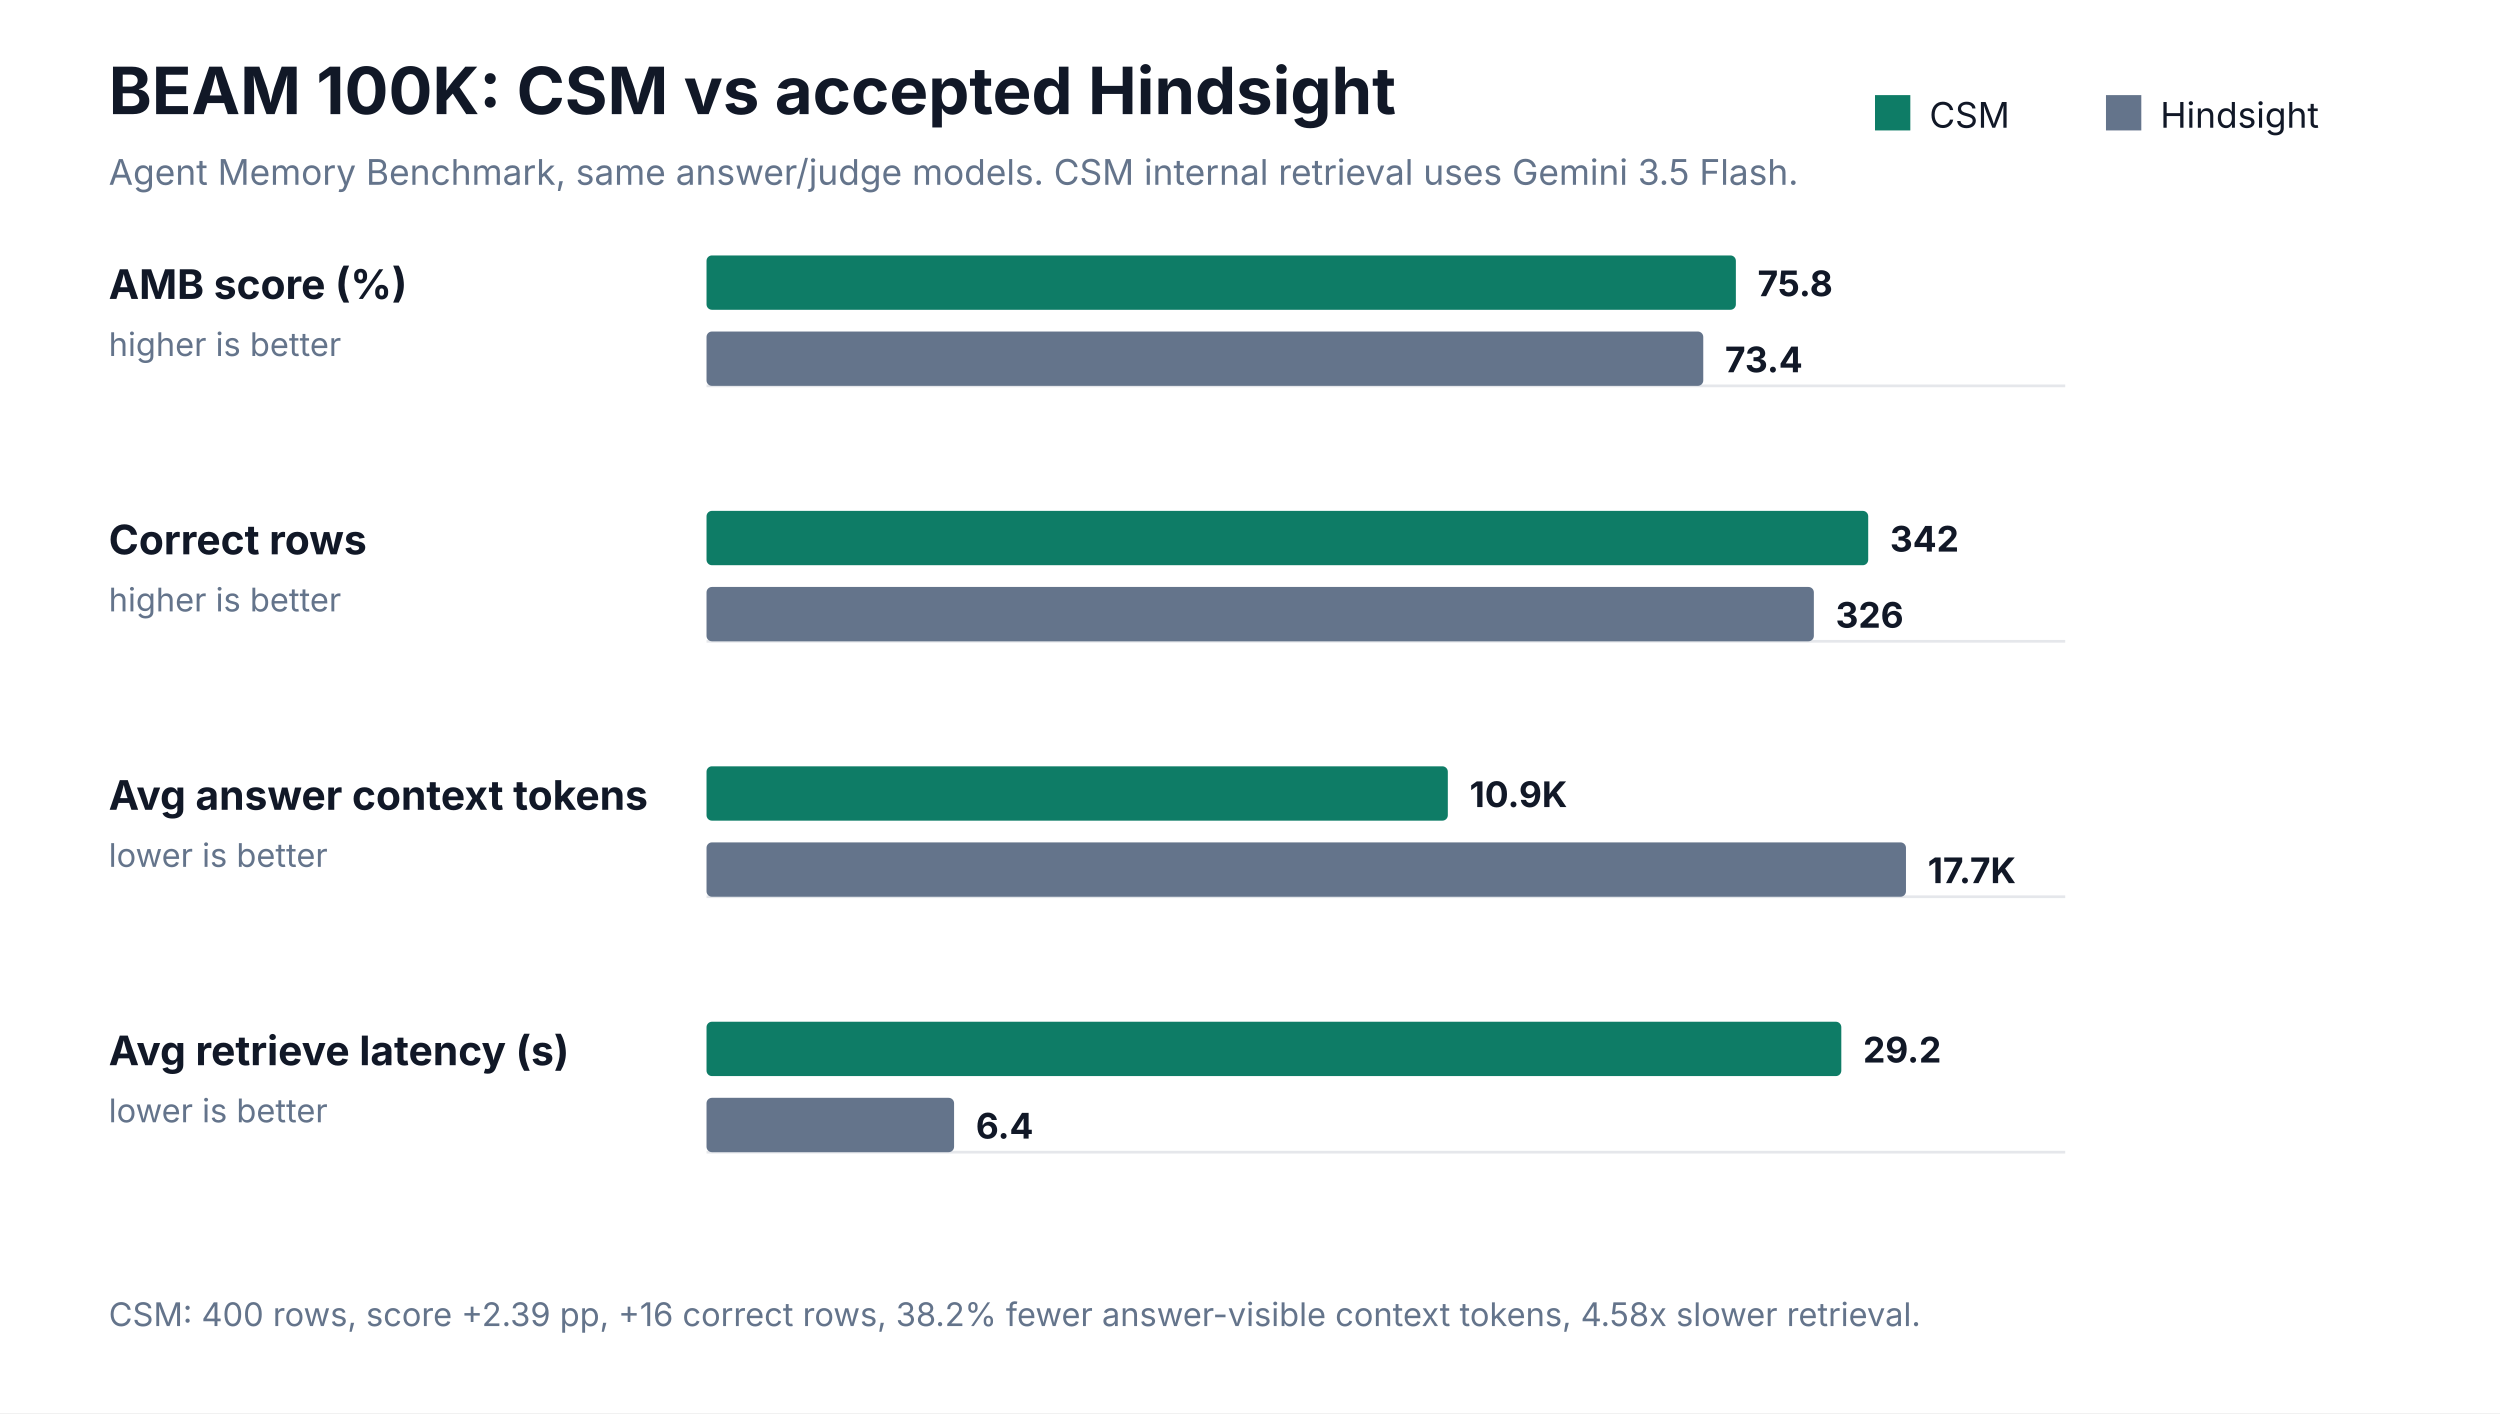
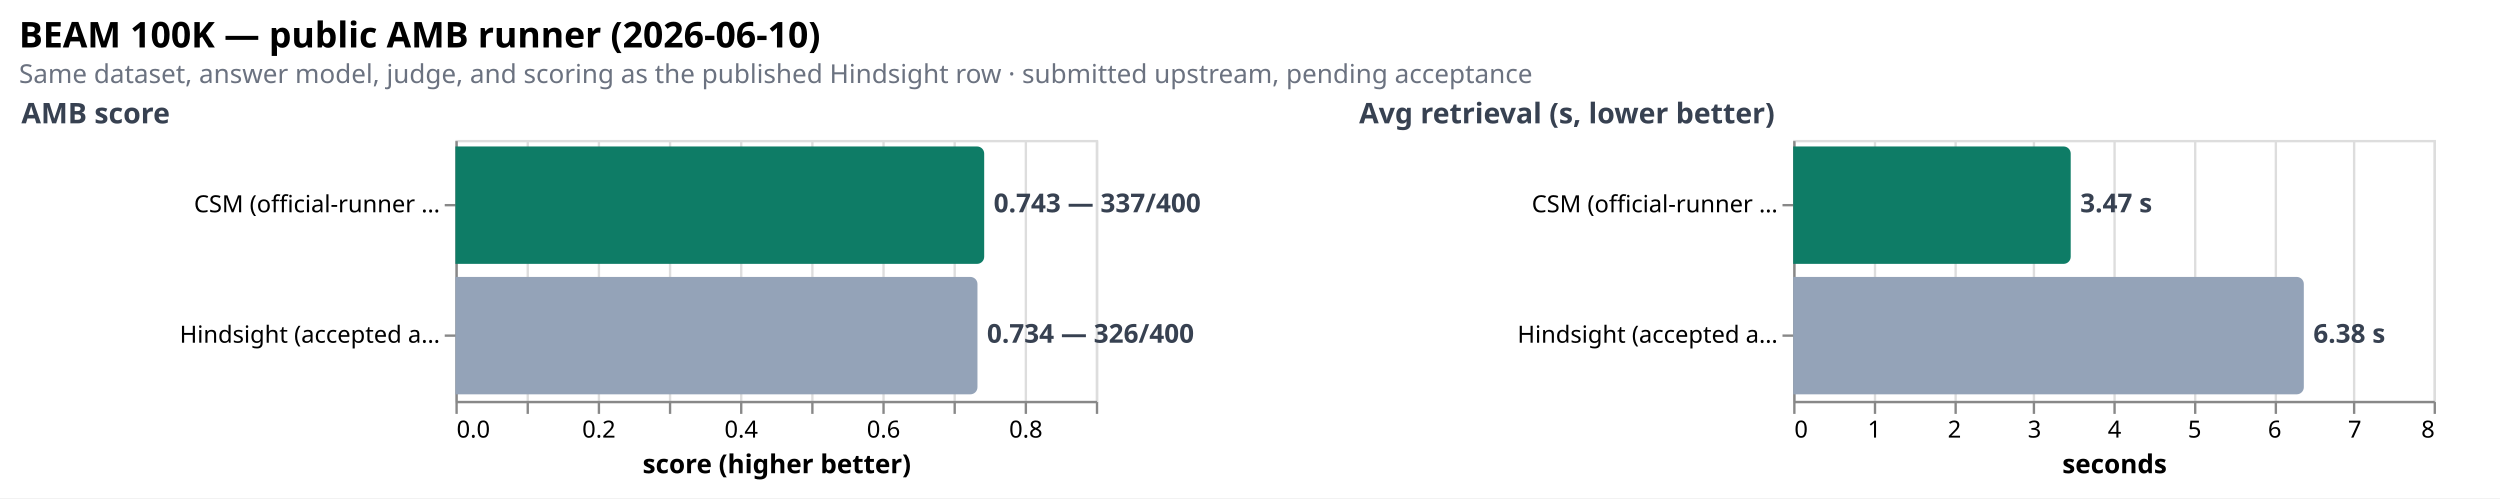
- <svg xmlns="http://www.w3.org/2000/svg" width="920" height="520" viewBox="0 0 920 520" role="img" aria-labelledby="title desc">
-   <rect width="920" height="520" fill="white" />
-   <text x="40" y="42" font-family="Inter, Arial, sans-serif" font-size="24" font-weight="700" fill="#111827">BEAM 100K: CSM vs accepted Hindsight</text>
-   <text x="40" y="68" font-family="Inter, Arial, sans-serif" font-size="13" fill="#64748b">Agent Memory Benchmark, same answer/judge models. CSM internal retrieval uses Gemini 3.5 Flash.</text>
-   <g font-family="Inter, Arial, sans-serif" font-size="13">
-     <rect x="690" y="35" width="13" height="13" fill="#0e7c66" />
-     <text x="710" y="47" fill="#111827">CSM</text>
-     <rect x="775" y="35" width="13" height="13" fill="#64748b" />
-     <text x="795" y="47" fill="#111827">Hindsight</text>
+ <svg xmlns="http://www.w3.org/2000/svg" version="1.1" class="marks" width="1054" height="210" viewBox="0 0 1054 210">
+   <rect width="1054" height="210" fill="white" />
+   <g fill="none" stroke-miterlimit="10" transform="translate(192,59)">
+     <g class="mark-group role-frame root" role="graphics-object" aria-roledescription="group mark container">
+       <g transform="translate(0,0)">
+         <path class="background" aria-hidden="true" d="M0,0h0v110h0Z" />
+         <g>
+           <g class="mark-group role-scope concat_0_group" role="graphics-object" aria-roledescription="group mark container">
+             <g transform="translate(0,0)">
+               <path class="background" aria-hidden="true" d="M0.5,0.5h270v110h-270Z" stroke="#ddd" />
+               <g>
+                 <g class="mark-group role-axis" aria-hidden="true">
+                   <g transform="translate(0.5,110.5)">
+                     <path class="background" aria-hidden="true" d="M0,0h0v0h0Z" pointer-events="none" />
+                     <g>
+                       <g class="mark-rule role-axis-grid" pointer-events="none">
+                         <line transform="translate(0,0)" x2="0" y2="-110" stroke="#ddd" stroke-width="1" opacity="1" />
+                         <line transform="translate(30,0)" x2="0" y2="-110" stroke="#ddd" stroke-width="1" opacity="1" />
+                         <line transform="translate(60,0)" x2="0" y2="-110" stroke="#ddd" stroke-width="1" opacity="1" />
+                         <line transform="translate(90,0)" x2="0" y2="-110" stroke="#ddd" stroke-width="1" opacity="1" />
+                         <line transform="translate(120,0)" x2="0" y2="-110" stroke="#ddd" stroke-width="1" opacity="1" />
+                         <line transform="translate(150,0)" x2="0" y2="-110" stroke="#ddd" stroke-width="1" opacity="1" />
+                         <line transform="translate(180,0)" x2="0" y2="-110" stroke="#ddd" stroke-width="1" opacity="1" />
+                         <line transform="translate(210,0)" x2="0" y2="-110" stroke="#ddd" stroke-width="1" opacity="1" />
+                         <line transform="translate(240,0)" x2="0" y2="-110" stroke="#ddd" stroke-width="1" opacity="1" />
+                         <line transform="translate(270,0)" x2="0" y2="-110" stroke="#ddd" stroke-width="1" opacity="1" />
+                       </g>
+                     </g>
+                     <path class="foreground" aria-hidden="true" d="" pointer-events="none" display="none" />
+                   </g>
+                 </g>
+                 <g class="mark-group role-axis" role="graphics-symbol" aria-roledescription="axis" aria-label="X-axis titled 'score (higher better)' for a linear scale with values from 0.0 to 0.9">
+                   <g transform="translate(0.5,110.5)">
+                     <path class="background" aria-hidden="true" d="M0,0h0v0h0Z" pointer-events="none" />
+                     <g>
+                       <g class="mark-rule role-axis-tick" pointer-events="none">
+                         <line transform="translate(0,0)" x2="0" y2="5" stroke="#888" stroke-width="1" opacity="1" />
+                         <line transform="translate(30,0)" x2="0" y2="5" stroke="#888" stroke-width="1" opacity="1" />
+                         <line transform="translate(60,0)" x2="0" y2="5" stroke="#888" stroke-width="1" opacity="1" />
+                         <line transform="translate(90,0)" x2="0" y2="5" stroke="#888" stroke-width="1" opacity="1" />
+                         <line transform="translate(120,0)" x2="0" y2="5" stroke="#888" stroke-width="1" opacity="1" />
+                         <line transform="translate(150,0)" x2="0" y2="5" stroke="#888" stroke-width="1" opacity="1" />
+                         <line transform="translate(180,0)" x2="0" y2="5" stroke="#888" stroke-width="1" opacity="1" />
+                         <line transform="translate(210,0)" x2="0" y2="5" stroke="#888" stroke-width="1" opacity="1" />
+                         <line transform="translate(240,0)" x2="0" y2="5" stroke="#888" stroke-width="1" opacity="1" />
+                         <line transform="translate(270,0)" x2="0" y2="5" stroke="#888" stroke-width="1" opacity="1" />
+                       </g>
+                       <g class="mark-text role-axis-label" pointer-events="none">
+                         <text text-anchor="start" transform="translate(0,15)" font-family="sans-serif" font-size="10px" fill="#000" opacity="1">0.0</text>
+                         <text text-anchor="middle" transform="translate(30,15)" font-family="sans-serif" font-size="10px" fill="#000" opacity="0">0.1</text>
+                         <text text-anchor="middle" transform="translate(60,15)" font-family="sans-serif" font-size="10px" fill="#000" opacity="1">0.2</text>
+                         <text text-anchor="middle" transform="translate(90,15)" font-family="sans-serif" font-size="10px" fill="#000" opacity="0">0.3</text>
+                         <text text-anchor="middle" transform="translate(120,15)" font-family="sans-serif" font-size="10px" fill="#000" opacity="1">0.4</text>
+                         <text text-anchor="middle" transform="translate(150,15)" font-family="sans-serif" font-size="10px" fill="#000" opacity="0">0.5</text>
+                         <text text-anchor="middle" transform="translate(180,15)" font-family="sans-serif" font-size="10px" fill="#000" opacity="1">0.6</text>
+                         <text text-anchor="middle" transform="translate(210,15)" font-family="sans-serif" font-size="10px" fill="#000" opacity="0">0.7</text>
+                         <text text-anchor="middle" transform="translate(240,15)" font-family="sans-serif" font-size="10px" fill="#000" opacity="1">0.8</text>
+                         <text text-anchor="end" transform="translate(270,15)" font-family="sans-serif" font-size="10px" fill="#000" opacity="0">0.9</text>
+                       </g>
+                       <g class="mark-rule role-axis-domain" pointer-events="none">
+                         <line transform="translate(0,0)" x2="270" y2="0" stroke="#888" stroke-width="1" opacity="1" />
+                       </g>
+                       <g class="mark-text role-axis-title" pointer-events="none">
+                         <text text-anchor="middle" transform="translate(135,30)" font-family="sans-serif" font-size="11px" font-weight="bold" fill="#000" opacity="1">score (higher better)</text>
+                       </g>
+                     </g>
+                     <path class="foreground" aria-hidden="true" d="" pointer-events="none" display="none" />
+                   </g>
+                 </g>
+                 <g class="mark-group role-axis" role="graphics-symbol" aria-roledescription="axis" aria-label="Y-axis for a discrete scale with 2 values: CSM (official-runner rerun), Hindsight (accepted artifact)">
+                   <g transform="translate(0.5,0.5)">
+                     <path class="background" aria-hidden="true" d="M0,0h0v0h0Z" pointer-events="none" />
+                     <g>
+                       <g class="mark-rule role-axis-tick" pointer-events="none">
+                         <line transform="translate(0,27)" x2="-5" y2="0" stroke="#888" stroke-width="1" opacity="1" />
+                         <line transform="translate(0,82)" x2="-5" y2="0" stroke="#888" stroke-width="1" opacity="1" />
+                       </g>
+                       <g class="mark-text role-axis-label" pointer-events="none">
+                         <text text-anchor="end" transform="translate(-7,30)" font-family="sans-serif" font-size="10px" fill="#000" opacity="1">CSM (official-runner …</text>
+                         <text text-anchor="end" transform="translate(-7,85)" font-family="sans-serif" font-size="10px" fill="#000" opacity="1">Hindsight (accepted a…</text>
+                       </g>
+                       <g class="mark-rule role-axis-domain" pointer-events="none">
+                         <line transform="translate(0,0)" x2="0" y2="110" stroke="#888" stroke-width="1" opacity="1" />
+                       </g>
+                     </g>
+                     <path class="foreground" aria-hidden="true" d="" pointer-events="none" display="none" />
+                   </g>
+                 </g>
+                 <g class="mark-group role-scope" role="graphics-object" aria-roledescription="group mark container">
+                   <g transform="translate(0,2.75)">
+                     <path class="background" aria-hidden="true" d="M0,0L219.933,0C221.589,0,222.933,1.344,222.933,3L222.933,46.5C222.933,48.156,221.589,49.5,219.933,49.5L0,49.5C0,49.5,0,49.5,0,49.5L0,0C0,0,0,0,0,0Z" />
+                     <g clip-path="url(#clip6)">
+                       <g class="mark-group role-scope" role="graphics-object" aria-roledescription="group mark container">
+                         <g transform="translate(0,0)">
+                           <path class="background" aria-hidden="true" d="M0,0h0v49.5h0Z" />
+                           <g>
+                             <g class="mark-rect role-mark concat_0_layer_0_marks" role="graphics-object" aria-roledescription="rect mark container">
+                               <path aria-label="score (higher better): 0.74311; system: CSM (official-runner rerun)" role="graphics-symbol" aria-roledescription="bar" d="M0,0h222.933v49.5h-222.933Z" fill="#0E7C66" />
+                             </g>
+                           </g>
+                           <path class="foreground" aria-hidden="true" d="" display="none" />
+                         </g>
+                       </g>
+                     </g>
+                     <path class="foreground" aria-hidden="true" d="" display="none" />
+                   </g>
+                   <g transform="translate(0,57.75)">
+                     <path class="background" aria-hidden="true" d="M0,0L217.097,0C218.753,0,220.097,1.344,220.097,3L220.097,46.5C220.097,48.156,218.753,49.5,217.097,49.5L0,49.5C0,49.5,0,49.5,0,49.5L0,0C0,0,0,0,0,0Z" />
+                     <g clip-path="url(#clip7)">
+                       <g class="mark-group role-scope" role="graphics-object" aria-roledescription="group mark container">
+                         <g transform="translate(0,0)">
+                           <path class="background" aria-hidden="true" d="M0,0h0v49.5h0Z" />
+                           <g>
+                             <g class="mark-rect role-mark concat_0_layer_0_marks" role="graphics-object" aria-roledescription="rect mark container">
+                               <path aria-label="score (higher better): 0.733658; system: Hindsight (accepted artifact)" role="graphics-symbol" aria-roledescription="bar" d="M0,0h220.097v49.5h-220.097Z" fill="#94a3b8" />
+                             </g>
+                           </g>
+                           <path class="foreground" aria-hidden="true" d="" display="none" />
+                         </g>
+                       </g>
+                     </g>
+                     <path class="foreground" aria-hidden="true" d="" display="none" />
+                   </g>
+                 </g>
+                 <g class="mark-text role-mark concat_0_layer_1_marks" role="graphics-object" aria-roledescription="text mark container">
+                   <text aria-label="value: 0.74311; system: CSM (official-runner rerun); label: 0.743 — 337/400" role="graphics-symbol" aria-roledescription="text mark" text-anchor="start" transform="translate(226.933,30.5)" font-family="sans-serif" font-size="11px" font-weight="bold" fill="#374151">0.743 — 337/400</text>
+                   <text aria-label="value: 0.733658; system: Hindsight (accepted artifact); label: 0.734 — 326/400" role="graphics-symbol" aria-roledescription="text mark" text-anchor="start" transform="translate(224.0974,85.5)" font-family="sans-serif" font-size="11px" font-weight="bold" fill="#374151">0.734 — 326/400</text>
+                 </g>
+                 <g class="mark-group role-title">
+                   <g transform="translate(-183,-16)">
+                     <path class="background" aria-hidden="true" d="M0,0h0v0h0Z" pointer-events="none" />
+                     <g>
+                       <g class="mark-text role-title-text" role="graphics-symbol" aria-roledescription="title" aria-label="Title text 'AMB score'" pointer-events="none">
+                         <text text-anchor="start" transform="translate(0,9)" font-family="sans-serif" font-size="12px" font-weight="bold" fill="#374151" opacity="1">AMB score</text>
+                       </g>
+                     </g>
+                     <path class="foreground" aria-hidden="true" d="" pointer-events="none" display="none" />
+                   </g>
+                 </g>
+               </g>
+               <path class="foreground" aria-hidden="true" d="" display="none" />
+             </g>
+           </g>
+           <g class="mark-group role-scope concat_1_group" role="graphics-object" aria-roledescription="group mark container">
+             <g transform="translate(564,0)">
+               <path class="background" aria-hidden="true" d="M0.5,0.5h270v110h-270Z" stroke="#ddd" />
+               <g>
+                 <g class="mark-group role-axis" aria-hidden="true">
+                   <g transform="translate(0.5,110.5)">
+                     <path class="background" aria-hidden="true" d="M0,0h0v0h0Z" pointer-events="none" />
+                     <g>
+                       <g class="mark-rule role-axis-grid" pointer-events="none">
+                         <line transform="translate(0,0)" x2="0" y2="-110" stroke="#ddd" stroke-width="1" opacity="1" />
+                         <line transform="translate(34,0)" x2="0" y2="-110" stroke="#ddd" stroke-width="1" opacity="1" />
+                         <line transform="translate(68,0)" x2="0" y2="-110" stroke="#ddd" stroke-width="1" opacity="1" />
+                         <line transform="translate(101,0)" x2="0" y2="-110" stroke="#ddd" stroke-width="1" opacity="1" />
+                         <line transform="translate(135,0)" x2="0" y2="-110" stroke="#ddd" stroke-width="1" opacity="1" />
+                         <line transform="translate(169,0)" x2="0" y2="-110" stroke="#ddd" stroke-width="1" opacity="1" />
+                         <line transform="translate(203,0)" x2="0" y2="-110" stroke="#ddd" stroke-width="1" opacity="1" />
+                         <line transform="translate(236,0)" x2="0" y2="-110" stroke="#ddd" stroke-width="1" opacity="1" />
+                         <line transform="translate(270,0)" x2="0" y2="-110" stroke="#ddd" stroke-width="1" opacity="1" />
+                       </g>
+                     </g>
+                     <path class="foreground" aria-hidden="true" d="" pointer-events="none" display="none" />
+                   </g>
+                 </g>
+                 <g class="mark-group role-axis" role="graphics-symbol" aria-roledescription="axis" aria-label="X-axis titled 'seconds' for a linear scale with values from 0 to 8">
+                   <g transform="translate(0.5,110.5)">
+                     <path class="background" aria-hidden="true" d="M0,0h0v0h0Z" pointer-events="none" />
+                     <g>
+                       <g class="mark-rule role-axis-tick" pointer-events="none">
+                         <line transform="translate(0,0)" x2="0" y2="5" stroke="#888" stroke-width="1" opacity="1" />
+                         <line transform="translate(34,0)" x2="0" y2="5" stroke="#888" stroke-width="1" opacity="1" />
+                         <line transform="translate(68,0)" x2="0" y2="5" stroke="#888" stroke-width="1" opacity="1" />
+                         <line transform="translate(101,0)" x2="0" y2="5" stroke="#888" stroke-width="1" opacity="1" />
+                         <line transform="translate(135,0)" x2="0" y2="5" stroke="#888" stroke-width="1" opacity="1" />
+                         <line transform="translate(169,0)" x2="0" y2="5" stroke="#888" stroke-width="1" opacity="1" />
+                         <line transform="translate(203,0)" x2="0" y2="5" stroke="#888" stroke-width="1" opacity="1" />
+                         <line transform="translate(236,0)" x2="0" y2="5" stroke="#888" stroke-width="1" opacity="1" />
+                         <line transform="translate(270,0)" x2="0" y2="5" stroke="#888" stroke-width="1" opacity="1" />
+                       </g>
+                       <g class="mark-text role-axis-label" pointer-events="none">
+                         <text text-anchor="start" transform="translate(0,15)" font-family="sans-serif" font-size="10px" fill="#000" opacity="1">0</text>
+                         <text text-anchor="middle" transform="translate(33.75,15)" font-family="sans-serif" font-size="10px" fill="#000" opacity="1">1</text>
+                         <text text-anchor="middle" transform="translate(67.5,15)" font-family="sans-serif" font-size="10px" fill="#000" opacity="1">2</text>
+                         <text text-anchor="middle" transform="translate(101.25,15)" font-family="sans-serif" font-size="10px" fill="#000" opacity="1">3</text>
+                         <text text-anchor="middle" transform="translate(135,15)" font-family="sans-serif" font-size="10px" fill="#000" opacity="1">4</text>
+                         <text text-anchor="middle" transform="translate(168.75,15)" font-family="sans-serif" font-size="10px" fill="#000" opacity="1">5</text>
+                         <text text-anchor="middle" transform="translate(202.5,15)" font-family="sans-serif" font-size="10px" fill="#000" opacity="1">6</text>
+                         <text text-anchor="middle" transform="translate(236.25,15)" font-family="sans-serif" font-size="10px" fill="#000" opacity="1">7</text>
+                         <text text-anchor="end" transform="translate(270,15)" font-family="sans-serif" font-size="10px" fill="#000" opacity="1">8</text>
+                       </g>
+                       <g class="mark-rule role-axis-domain" pointer-events="none">
+                         <line transform="translate(0,0)" x2="270" y2="0" stroke="#888" stroke-width="1" opacity="1" />
+                       </g>
+                       <g class="mark-text role-axis-title" pointer-events="none">
+                         <text text-anchor="middle" transform="translate(135,30)" font-family="sans-serif" font-size="11px" font-weight="bold" fill="#000" opacity="1">seconds</text>
+                       </g>
+                     </g>
+                     <path class="foreground" aria-hidden="true" d="" pointer-events="none" display="none" />
+                   </g>
+                 </g>
+                 <g class="mark-group role-axis" role="graphics-symbol" aria-roledescription="axis" aria-label="Y-axis for a discrete scale with 2 values: CSM (official-runner rerun), Hindsight (accepted artifact)">
+                   <g transform="translate(0.5,0.5)">
+                     <path class="background" aria-hidden="true" d="M0,0h0v0h0Z" pointer-events="none" />
+                     <g>
+                       <g class="mark-rule role-axis-tick" pointer-events="none">
+                         <line transform="translate(0,27)" x2="-5" y2="0" stroke="#888" stroke-width="1" opacity="1" />
+                         <line transform="translate(0,82)" x2="-5" y2="0" stroke="#888" stroke-width="1" opacity="1" />
+                       </g>
+                       <g class="mark-text role-axis-label" pointer-events="none">
+                         <text text-anchor="end" transform="translate(-7,30)" font-family="sans-serif" font-size="10px" fill="#000" opacity="1">CSM (official-runner …</text>
+                         <text text-anchor="end" transform="translate(-7,85)" font-family="sans-serif" font-size="10px" fill="#000" opacity="1">Hindsight (accepted a…</text>
+                       </g>
+                       <g class="mark-rule role-axis-domain" pointer-events="none">
+                         <line transform="translate(0,0)" x2="0" y2="110" stroke="#888" stroke-width="1" opacity="1" />
+                       </g>
+                     </g>
+                     <path class="foreground" aria-hidden="true" d="" pointer-events="none" display="none" />
+                   </g>
+                 </g>
+                 <g class="mark-group role-scope" role="graphics-object" aria-roledescription="group mark container">
+                   <g transform="translate(0,2.75)">
+                     <path class="background" aria-hidden="true" d="M0,0L114.011,0C115.667,0,117.011,1.344,117.011,3L117.011,46.5C117.011,48.156,115.667,49.5,114.011,49.5L0,49.5C0,49.5,0,49.5,0,49.5L0,0C0,0,0,0,0,0Z" />
+                     <g clip-path="url(#clip8)">
+                       <g class="mark-group role-scope" role="graphics-object" aria-roledescription="group mark container">
+                         <g transform="translate(0,0)">
+                           <path class="background" aria-hidden="true" d="M0,0h0v49.5h0Z" />
+                           <g>
+                             <g class="mark-rect role-mark concat_1_layer_0_marks" role="graphics-object" aria-roledescription="rect mark container">
+                               <path aria-label="seconds: 3.467; system: CSM (official-runner rerun)" role="graphics-symbol" aria-roledescription="bar" d="M0,0h117.011v49.5h-117.011Z" fill="#0E7C66" />
+                             </g>
+                           </g>
+                           <path class="foreground" aria-hidden="true" d="" display="none" />
+                         </g>
+                       </g>
+                     </g>
+                     <path class="foreground" aria-hidden="true" d="" display="none" />
+                   </g>
+                   <g transform="translate(0,57.75)">
+                     <path class="background" aria-hidden="true" d="M0,0L212.291,0C213.947,0,215.291,1.344,215.291,3L215.291,46.5C215.291,48.156,213.947,49.5,212.291,49.5L0,49.5C0,49.5,0,49.5,0,49.5L0,0C0,0,0,0,0,0Z" />
+                     <g clip-path="url(#clip9)">
+                       <g class="mark-group role-scope" role="graphics-object" aria-roledescription="group mark container">
+                         <g transform="translate(0,0)">
+                           <path class="background" aria-hidden="true" d="M0,0h0v49.5h0Z" />
+                           <g>
+                             <g class="mark-rect role-mark concat_1_layer_0_marks" role="graphics-object" aria-roledescription="rect mark container">
+                               <path aria-label="seconds: 6.379; system: Hindsight (accepted artifact)" role="graphics-symbol" aria-roledescription="bar" d="M0,0h215.291v49.5h-215.291Z" fill="#94a3b8" />
+                             </g>
+                           </g>
+                           <path class="foreground" aria-hidden="true" d="" display="none" />
+                         </g>
+                       </g>
+                     </g>
+                     <path class="foreground" aria-hidden="true" d="" display="none" />
+                   </g>
+                 </g>
+                 <g class="mark-text role-mark concat_1_layer_1_marks" role="graphics-object" aria-roledescription="text mark container">
+                   <text aria-label="value: 3.467; system: CSM (official-runner rerun); label: 3.47 s" role="graphics-symbol" aria-roledescription="text mark" text-anchor="start" transform="translate(121.0113,30.5)" font-family="sans-serif" font-size="11px" font-weight="bold" fill="#374151">3.47 s</text>
+                   <text aria-label="value: 6.379; system: Hindsight (accepted artifact); label: 6.38 s" role="graphics-symbol" aria-roledescription="text mark" text-anchor="start" transform="translate(219.2912,85.5)" font-family="sans-serif" font-size="11px" font-weight="bold" fill="#374151">6.38 s</text>
+                 </g>
+                 <g class="mark-group role-title">
+                   <g transform="translate(-183,-16)">
+                     <path class="background" aria-hidden="true" d="M0,0h0v0h0Z" pointer-events="none" />
+                     <g>
+                       <g class="mark-text role-title-text" role="graphics-symbol" aria-roledescription="title" aria-label="Title text 'Avg retrieval (s, lower better)'" pointer-events="none">
+                         <text text-anchor="start" transform="translate(0,9)" font-family="sans-serif" font-size="12px" font-weight="bold" fill="#374151" opacity="1">Avg retrieval (s, lower better)</text>
+                       </g>
+                     </g>
+                     <path class="foreground" aria-hidden="true" d="" pointer-events="none" display="none" />
+                   </g>
+                 </g>
+               </g>
+               <path class="foreground" aria-hidden="true" d="" display="none" />
+             </g>
+           </g>
+           <g class="mark-group role-title">
+             <g transform="translate(-184,-51)">
+               <path class="background" aria-hidden="true" d="M0,0h0v0h0Z" pointer-events="none" />
+               <g>
+                 <g class="mark-text role-title-text" role="graphics-symbol" aria-roledescription="title" aria-label="Title text 'BEAM 100K — public AMB runner (2026-06-10)'" pointer-events="none">
+                   <text text-anchor="start" transform="translate(0,12)" font-family="sans-serif" font-size="15px" font-weight="bold" fill="#000" opacity="1">BEAM 100K — public AMB runner (2026-06-10)</text>
+                 </g>
+                 <g class="mark-text role-title-subtitle" role="graphics-symbol" aria-roledescription="subtitle" aria-label="Subtitle text 'Same dataset, answer model, judge, and scoring as the published Hindsight row · submitted upstream, pending acceptance'" pointer-events="none">
+                   <text text-anchor="start" transform="translate(0,27)" font-family="sans-serif" font-size="11px" fill="#6b7280" opacity="1">Same dataset, answer model, judge, and scoring as the published Hindsight row · submitted upstream, pending acceptance</text>
+                 </g>
+               </g>
+               <path class="foreground" aria-hidden="true" d="" pointer-events="none" display="none" />
+             </g>
+           </g>
+         </g>
+         <path class="foreground" aria-hidden="true" d="" display="none" />
+       </g>
+     </g>
  </g>
-   <line x1="260" y1="142" x2="760" y2="142" stroke="#e5e7eb" />
-   <text x="40" y="110" font-family="Inter, Arial, sans-serif" font-size="15" font-weight="700" fill="#111827">AMB score (%)</text>
-   <text x="40" y="131" font-family="Inter, Arial, sans-serif" font-size="12" fill="#64748b">higher is better</text>
-   <rect x="260" y="94" width="378.8" height="20" rx="2" fill="#0e7c66" />
-   <rect x="260" y="122" width="366.8" height="20" rx="2" fill="#64748b" />
-   <text x="646.8" y="109" font-family="Inter, Arial, sans-serif" font-size="13" font-weight="700" fill="#111827">75.8</text>
-   <text x="634.8" y="137" font-family="Inter, Arial, sans-serif" font-size="13" font-weight="700" fill="#111827">73.4</text>
-   <line x1="260" y1="236" x2="760" y2="236" stroke="#e5e7eb" />
-   <text x="40" y="204" font-family="Inter, Arial, sans-serif" font-size="15" font-weight="700" fill="#111827">Correct rows</text>
-   <text x="40" y="225" font-family="Inter, Arial, sans-serif" font-size="12" fill="#64748b">higher is better</text>
-   <rect x="260" y="188" width="427.5" height="20" rx="2" fill="#0e7c66" />
-   <rect x="260" y="216" width="407.5" height="20" rx="2" fill="#64748b" />
-   <text x="695.5" y="203" font-family="Inter, Arial, sans-serif" font-size="13" font-weight="700" fill="#111827">342</text>
-   <text x="675.5" y="231" font-family="Inter, Arial, sans-serif" font-size="13" font-weight="700" fill="#111827">326</text>
-   <line x1="260" y1="330" x2="760" y2="330" stroke="#e5e7eb" />
-   <text x="40" y="298" font-family="Inter, Arial, sans-serif" font-size="15" font-weight="700" fill="#111827">Avg answer context tokens</text>
-   <text x="40" y="319" font-family="Inter, Arial, sans-serif" font-size="12" fill="#64748b">lower is better</text>
-   <rect x="260" y="282" width="272.8" height="20" rx="2" fill="#0e7c66" />
-   <rect x="260" y="310" width="441.4" height="20" rx="2" fill="#64748b" />
-   <text x="540.8" y="297" font-family="Inter, Arial, sans-serif" font-size="13" font-weight="700" fill="#111827">10.9K</text>
-   <text x="709.4" y="325" font-family="Inter, Arial, sans-serif" font-size="13" font-weight="700" fill="#111827">17.7K</text>
-   <line x1="260" y1="424" x2="760" y2="424" stroke="#e5e7eb" />
-   <text x="40" y="392" font-family="Inter, Arial, sans-serif" font-size="15" font-weight="700" fill="#111827">Avg retrieve latency (s)</text>
-   <text x="40" y="413" font-family="Inter, Arial, sans-serif" font-size="12" fill="#64748b">lower is better</text>
-   <rect x="260" y="376" width="417.6" height="20" rx="2" fill="#0e7c66" />
-   <rect x="260" y="404" width="91.1" height="20" rx="2" fill="#64748b" />
-   <text x="685.6" y="391" font-family="Inter, Arial, sans-serif" font-size="13" font-weight="700" fill="#111827">29.2</text>
-   <text x="359.1" y="419" font-family="Inter, Arial, sans-serif" font-size="13" font-weight="700" fill="#111827">6.4</text>
-   <text x="40" y="488" font-family="Inter, Arial, sans-serif" font-size="12" fill="#64748b">CSM: 400 rows, score +2.39 pp, +16 correct rows, 38.2% fewer answer-visible context tokens, 4.58x slower retrieval.</text>
+   <defs>
+     <clipPath id="clip6">
+       <path d="M0,0L219.933,0C221.589,0,222.933,1.344,222.933,3L222.933,46.5C222.933,48.156,221.589,49.5,219.933,49.5L0,49.5C0,49.5,0,49.5,0,49.5L0,0C0,0,0,0,0,0Z" />
+     </clipPath>
+     <clipPath id="clip7">
+       <path d="M0,0L217.097,0C218.753,0,220.097,1.344,220.097,3L220.097,46.5C220.097,48.156,218.753,49.5,217.097,49.5L0,49.5C0,49.5,0,49.5,0,49.5L0,0C0,0,0,0,0,0Z" />
+     </clipPath>
+     <clipPath id="clip8">
+       <path d="M0,0L114.011,0C115.667,0,117.011,1.344,117.011,3L117.011,46.5C117.011,48.156,115.667,49.5,114.011,49.5L0,49.5C0,49.5,0,49.5,0,49.5L0,0C0,0,0,0,0,0Z" />
+     </clipPath>
+     <clipPath id="clip9">
+       <path d="M0,0L212.291,0C213.947,0,215.291,1.344,215.291,3L215.291,46.5C215.291,48.156,213.947,49.5,212.291,49.5L0,49.5C0,49.5,0,49.5,0,49.5L0,0C0,0,0,0,0,0Z" />
+     </clipPath>
+   </defs>
</svg>
